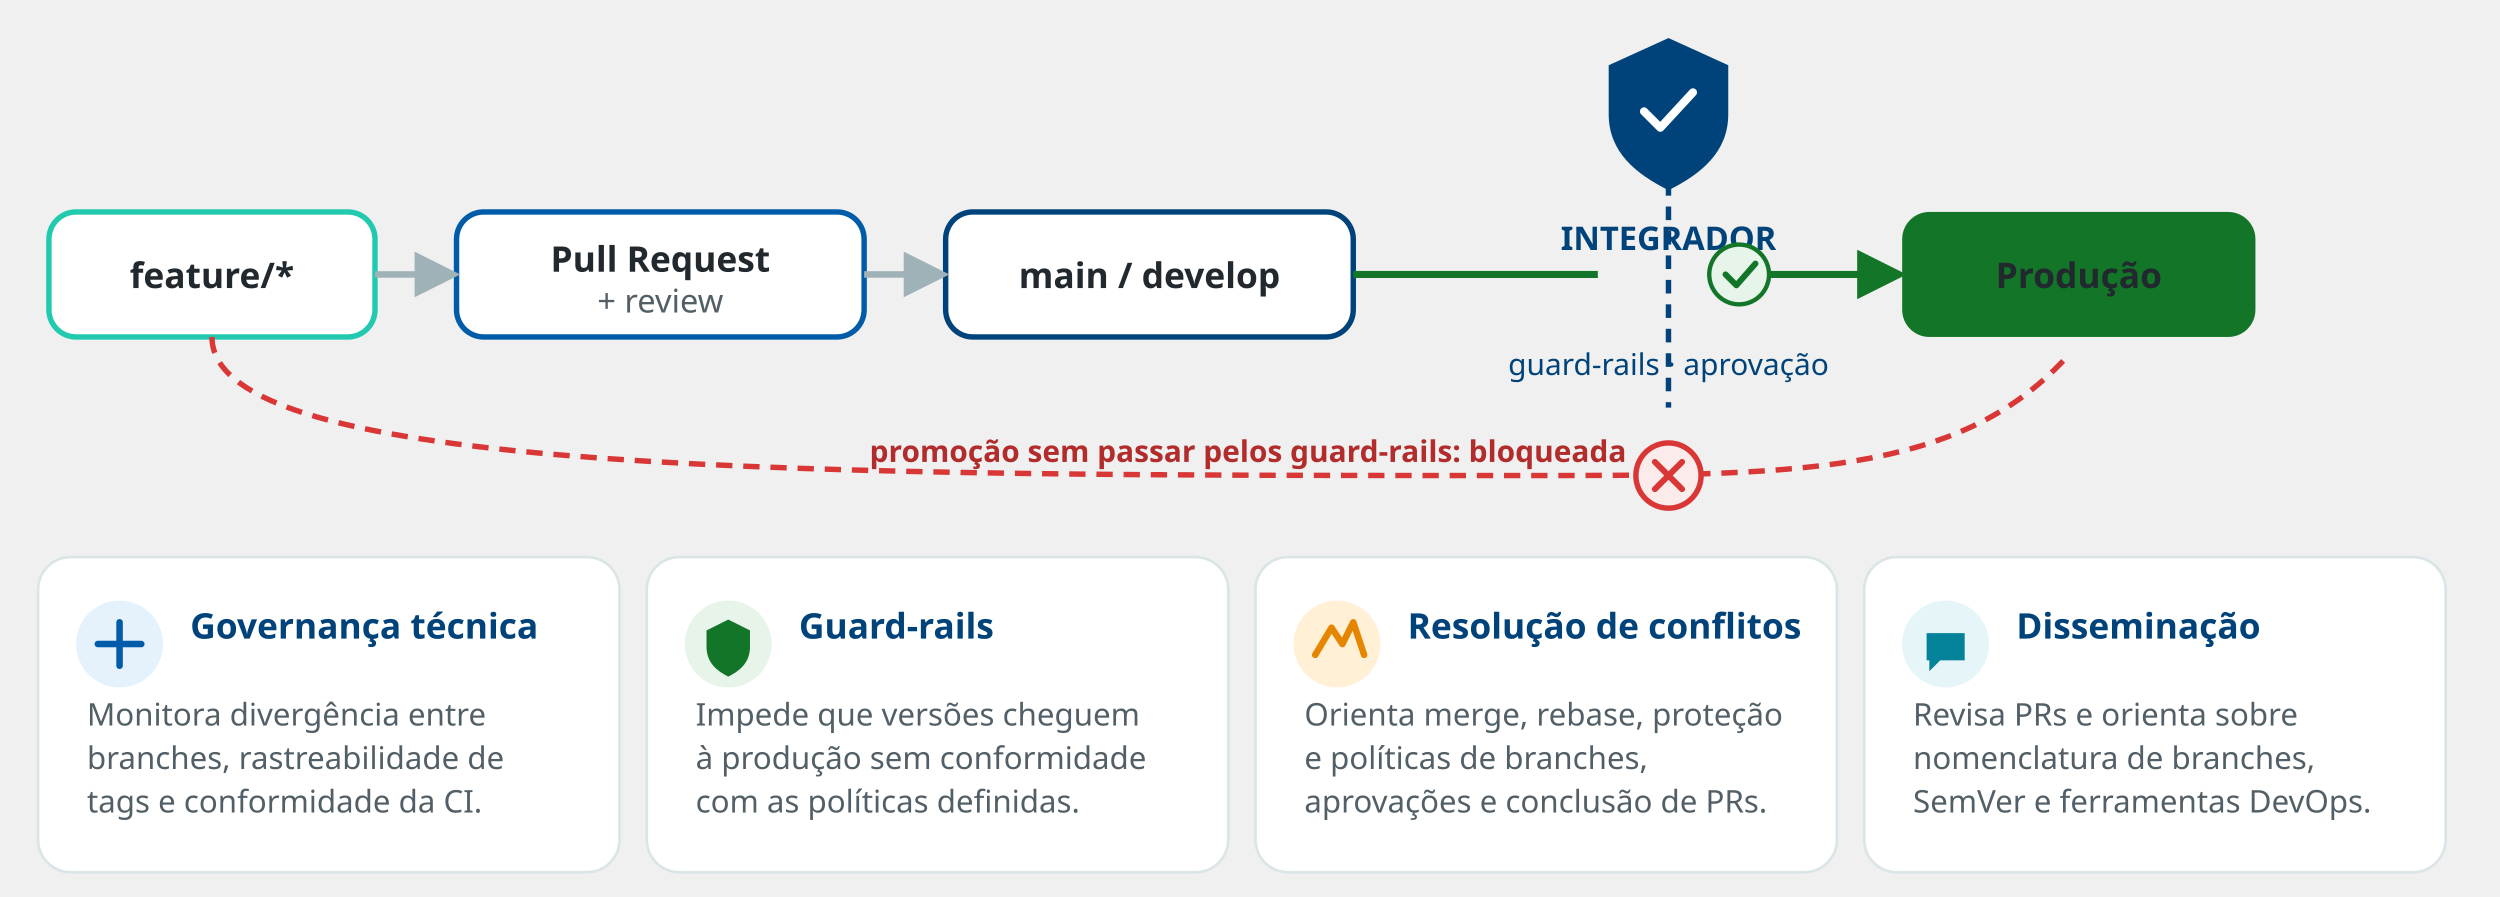
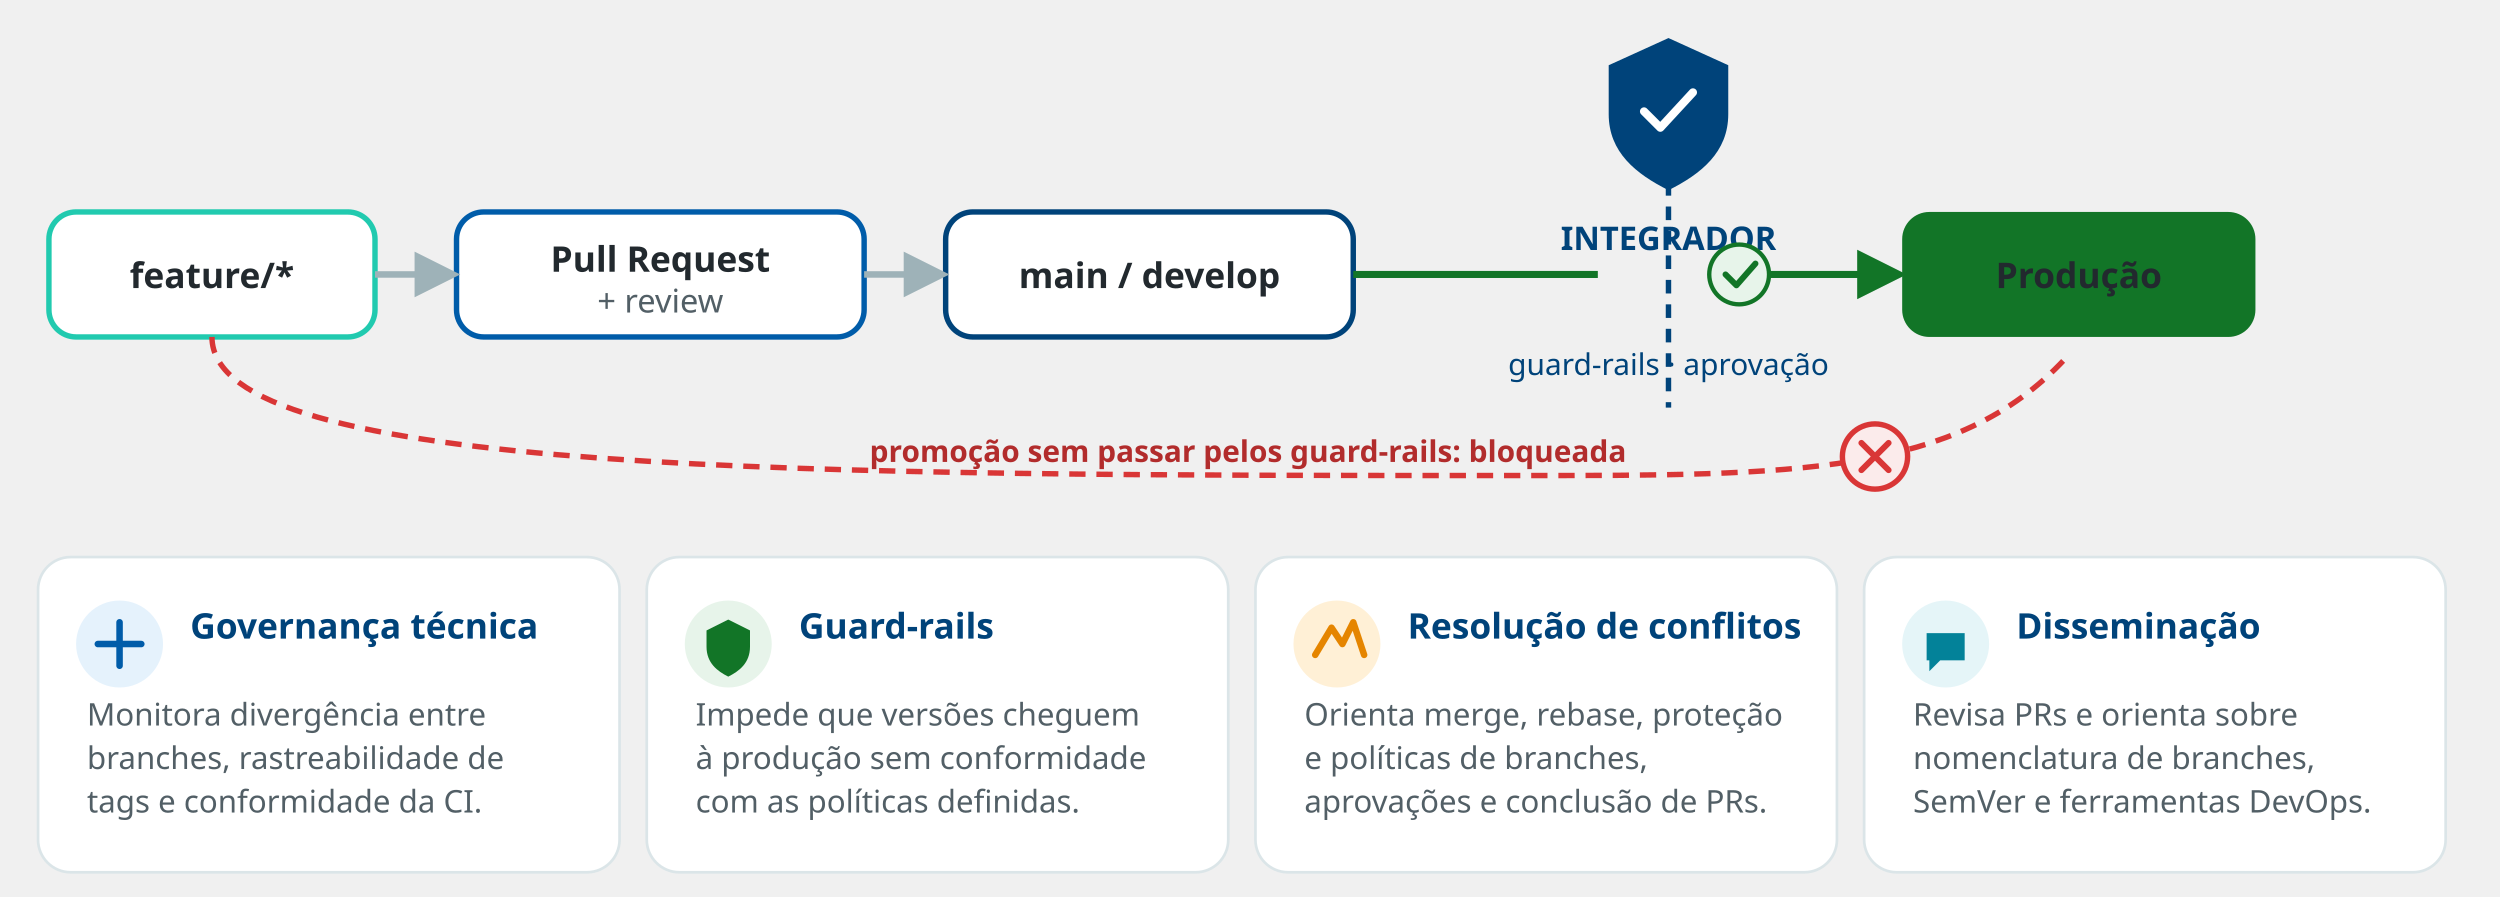
<svg xmlns="http://www.w3.org/2000/svg" viewBox="0 0 920 330" role="img" aria-label="Papel do Integrador como guardião dos guard-rails de promoção e suas responsabilidades">
  <style>
    text { font-family: 'Segoe UI', system-ui, -apple-system, sans-serif; }
    .bx  { font-size: 13px; font-weight: 700; fill: #22292e; }
    .cap { font-size: 12px; fill: #525f66; }
    .ct  { font-size: 13px; font-weight: 700; fill: #00437a; }
    .cd  { font-size: 11.5px; fill: #525f66; }
  </style>
  <defs>
    <marker id="i-gray" viewBox="0 0 10 10" refX="8" refY="5" markerWidth="7" markerHeight="7" orient="auto">
      <path d="M0 0 L10 5 L0 10 z" fill="#9eb2b8" />
    </marker>
    <marker id="i-green" viewBox="0 0 10 10" refX="8" refY="5" markerWidth="7" markerHeight="7" orient="auto">
      <path d="M0 0 L10 5 L0 10 z" fill="#127527" />
    </marker>
  </defs>
  <g>
    <rect x="18" y="78" width="120" height="46" rx="10" fill="#fff" stroke="#21caaf" stroke-width="2" />
    <text class="bx" x="78" y="106" text-anchor="middle" fill="#216e62">feature/*</text>
    <rect x="168" y="78" width="150" height="46" rx="10" fill="#fff" stroke="#005ca9" stroke-width="2" />
    <text class="bx" x="243" y="100" text-anchor="middle">Pull Request</text>
    <text class="cap" x="243" y="115" text-anchor="middle">+ review</text>
    <rect x="348" y="78" width="150" height="46" rx="10" fill="#fff" stroke="#00437a" stroke-width="2" />
    <text class="bx" x="423" y="106" text-anchor="middle">main / develop</text>
    <rect x="700" y="78" width="130" height="46" rx="10" fill="#127527" />
    <text class="bx" x="765" y="106" text-anchor="middle" fill="#fff">Produção</text>
  </g>
  <line x1="138" y1="101" x2="166" y2="101" stroke="#9eb2b8" stroke-width="2.4" marker-end="url(#i-gray)" />
  <line x1="318" y1="101" x2="346" y2="101" stroke="#9eb2b8" stroke-width="2.4" marker-end="url(#i-gray)" />
  <line x1="498" y1="101" x2="588" y2="101" stroke="#127527" stroke-width="2.6" />
  <line x1="640" y1="101" x2="698" y2="101" stroke="#127527" stroke-width="2.6" marker-end="url(#i-green)" />
  <line x1="614" y1="40" x2="614" y2="150" stroke="#00437a" stroke-width="2" stroke-dasharray="5 4" />
  <g transform="translate(614,40)">
    <path d="M0 -26 L22 -16 V2 C22 16 12 24 0 30 C-12 24 -22 16 -22 2 V-16 Z" fill="#00437a" />
    <path d="M-9 1 l6 6 l12 -13" fill="none" stroke="#fff" stroke-width="3" stroke-linecap="round" stroke-linejoin="round" />
  </g>
  <text x="614" y="92" font-size="12" font-weight="700" fill="#00437a" text-anchor="middle">INTEGRADOR</text>
  <text x="614" y="138" font-size="11" fill="#00437a" text-anchor="middle">guard-rails · aprovação</text>
  <circle cx="640" cy="101" r="11" fill="#e7f4ea" stroke="#127527" stroke-width="1.6" />
  <path d="M635 101 l4 4 l7 -8" fill="none" stroke="#127527" stroke-width="2.2" stroke-linecap="round" stroke-linejoin="round" />
  <path d="M78 124 C78 175,300 175,560 175 C660 175,720 175,760 132" fill="none" stroke="#d93636" stroke-width="2" stroke-dasharray="6 4" />
-   <g transform="translate(614,175)">
+   <g transform="translate(690,168)">
    <circle r="12" fill="#fbebeb" stroke="#d93636" stroke-width="2" />
    <path d="M-5 -5 l10 10 M5 -5 l-10 10" stroke="#d93636" stroke-width="2.2" stroke-linecap="round" />
  </g>
  <text x="320" y="170" font-size="11" font-weight="700" fill="#b22c2c">promoção sem passar pelos guard-rails: bloqueada</text>
  <g transform="translate(0,205)">
    <rect x="14" y="0" width="214" height="116" rx="12" fill="#fff" stroke="#dbe5e8" />
    <circle cx="44" cy="32" r="16" fill="#e5f2fc" />
    <path d="M44 24 v16 M36 32 h16" stroke="#005ca9" stroke-width="2.4" stroke-linecap="round" />
    <text class="ct" x="70" y="30">Governança técnica</text>
    <text class="cd" x="32" y="62">Monitora divergência entre</text>
    <text class="cd" x="32" y="78">branches, rastreabilidade de</text>
    <text class="cd" x="32" y="94">tags e conformidade da CI.</text>
    <rect x="238" y="0" width="214" height="116" rx="12" fill="#fff" stroke="#dbe5e8" />
    <circle cx="268" cy="32" r="16" fill="#e7f4ea" />
    <path d="M268 23 l8 4 v6 c0 6 -4 9 -8 11 c-4 -2 -8 -5 -8 -11 v-6 z" fill="#127527" />
    <text class="ct" x="294" y="30" fill="#0d581d">Guard-rails</text>
    <text class="cd" x="256" y="62">Impede que versões cheguem</text>
    <text class="cd" x="256" y="78">à produção sem conformidade</text>
    <text class="cd" x="256" y="94">com as políticas definidas.</text>
    <rect x="462" y="0" width="214" height="116" rx="12" fill="#fff" stroke="#dbe5e8" />
    <circle cx="492" cy="32" r="16" fill="#fff0d6" />
    <path d="M484 36 l6 -10 4 6 4 -8 4 12" fill="none" stroke="#e58500" stroke-width="2.4" stroke-linecap="round" stroke-linejoin="round" />
    <text class="ct" x="518" y="30" fill="#a85f00">Resolução de conflitos</text>
    <text class="cd" x="480" y="62">Orienta merge, rebase, proteção</text>
    <text class="cd" x="480" y="78">e políticas de branches,</text>
    <text class="cd" x="480" y="94">aprovações e conclusão de PRs.</text>
    <rect x="686" y="0" width="214" height="116" rx="12" fill="#fff" stroke="#dbe5e8" />
    <circle cx="716" cy="32" r="16" fill="#e5f5f8" />
    <path d="M709 28 h14 v10 h-9 l-4 4 v-4 h-1 z" fill="#038299" />
    <text class="ct" x="742" y="30" fill="#026273">Disseminação</text>
    <text class="cd" x="704" y="62">Revisa PRs e orienta sobre</text>
    <text class="cd" x="704" y="78">nomenclatura de branches,</text>
    <text class="cd" x="704" y="94">SemVer e ferramentas DevOps.</text>
  </g>
</svg>
